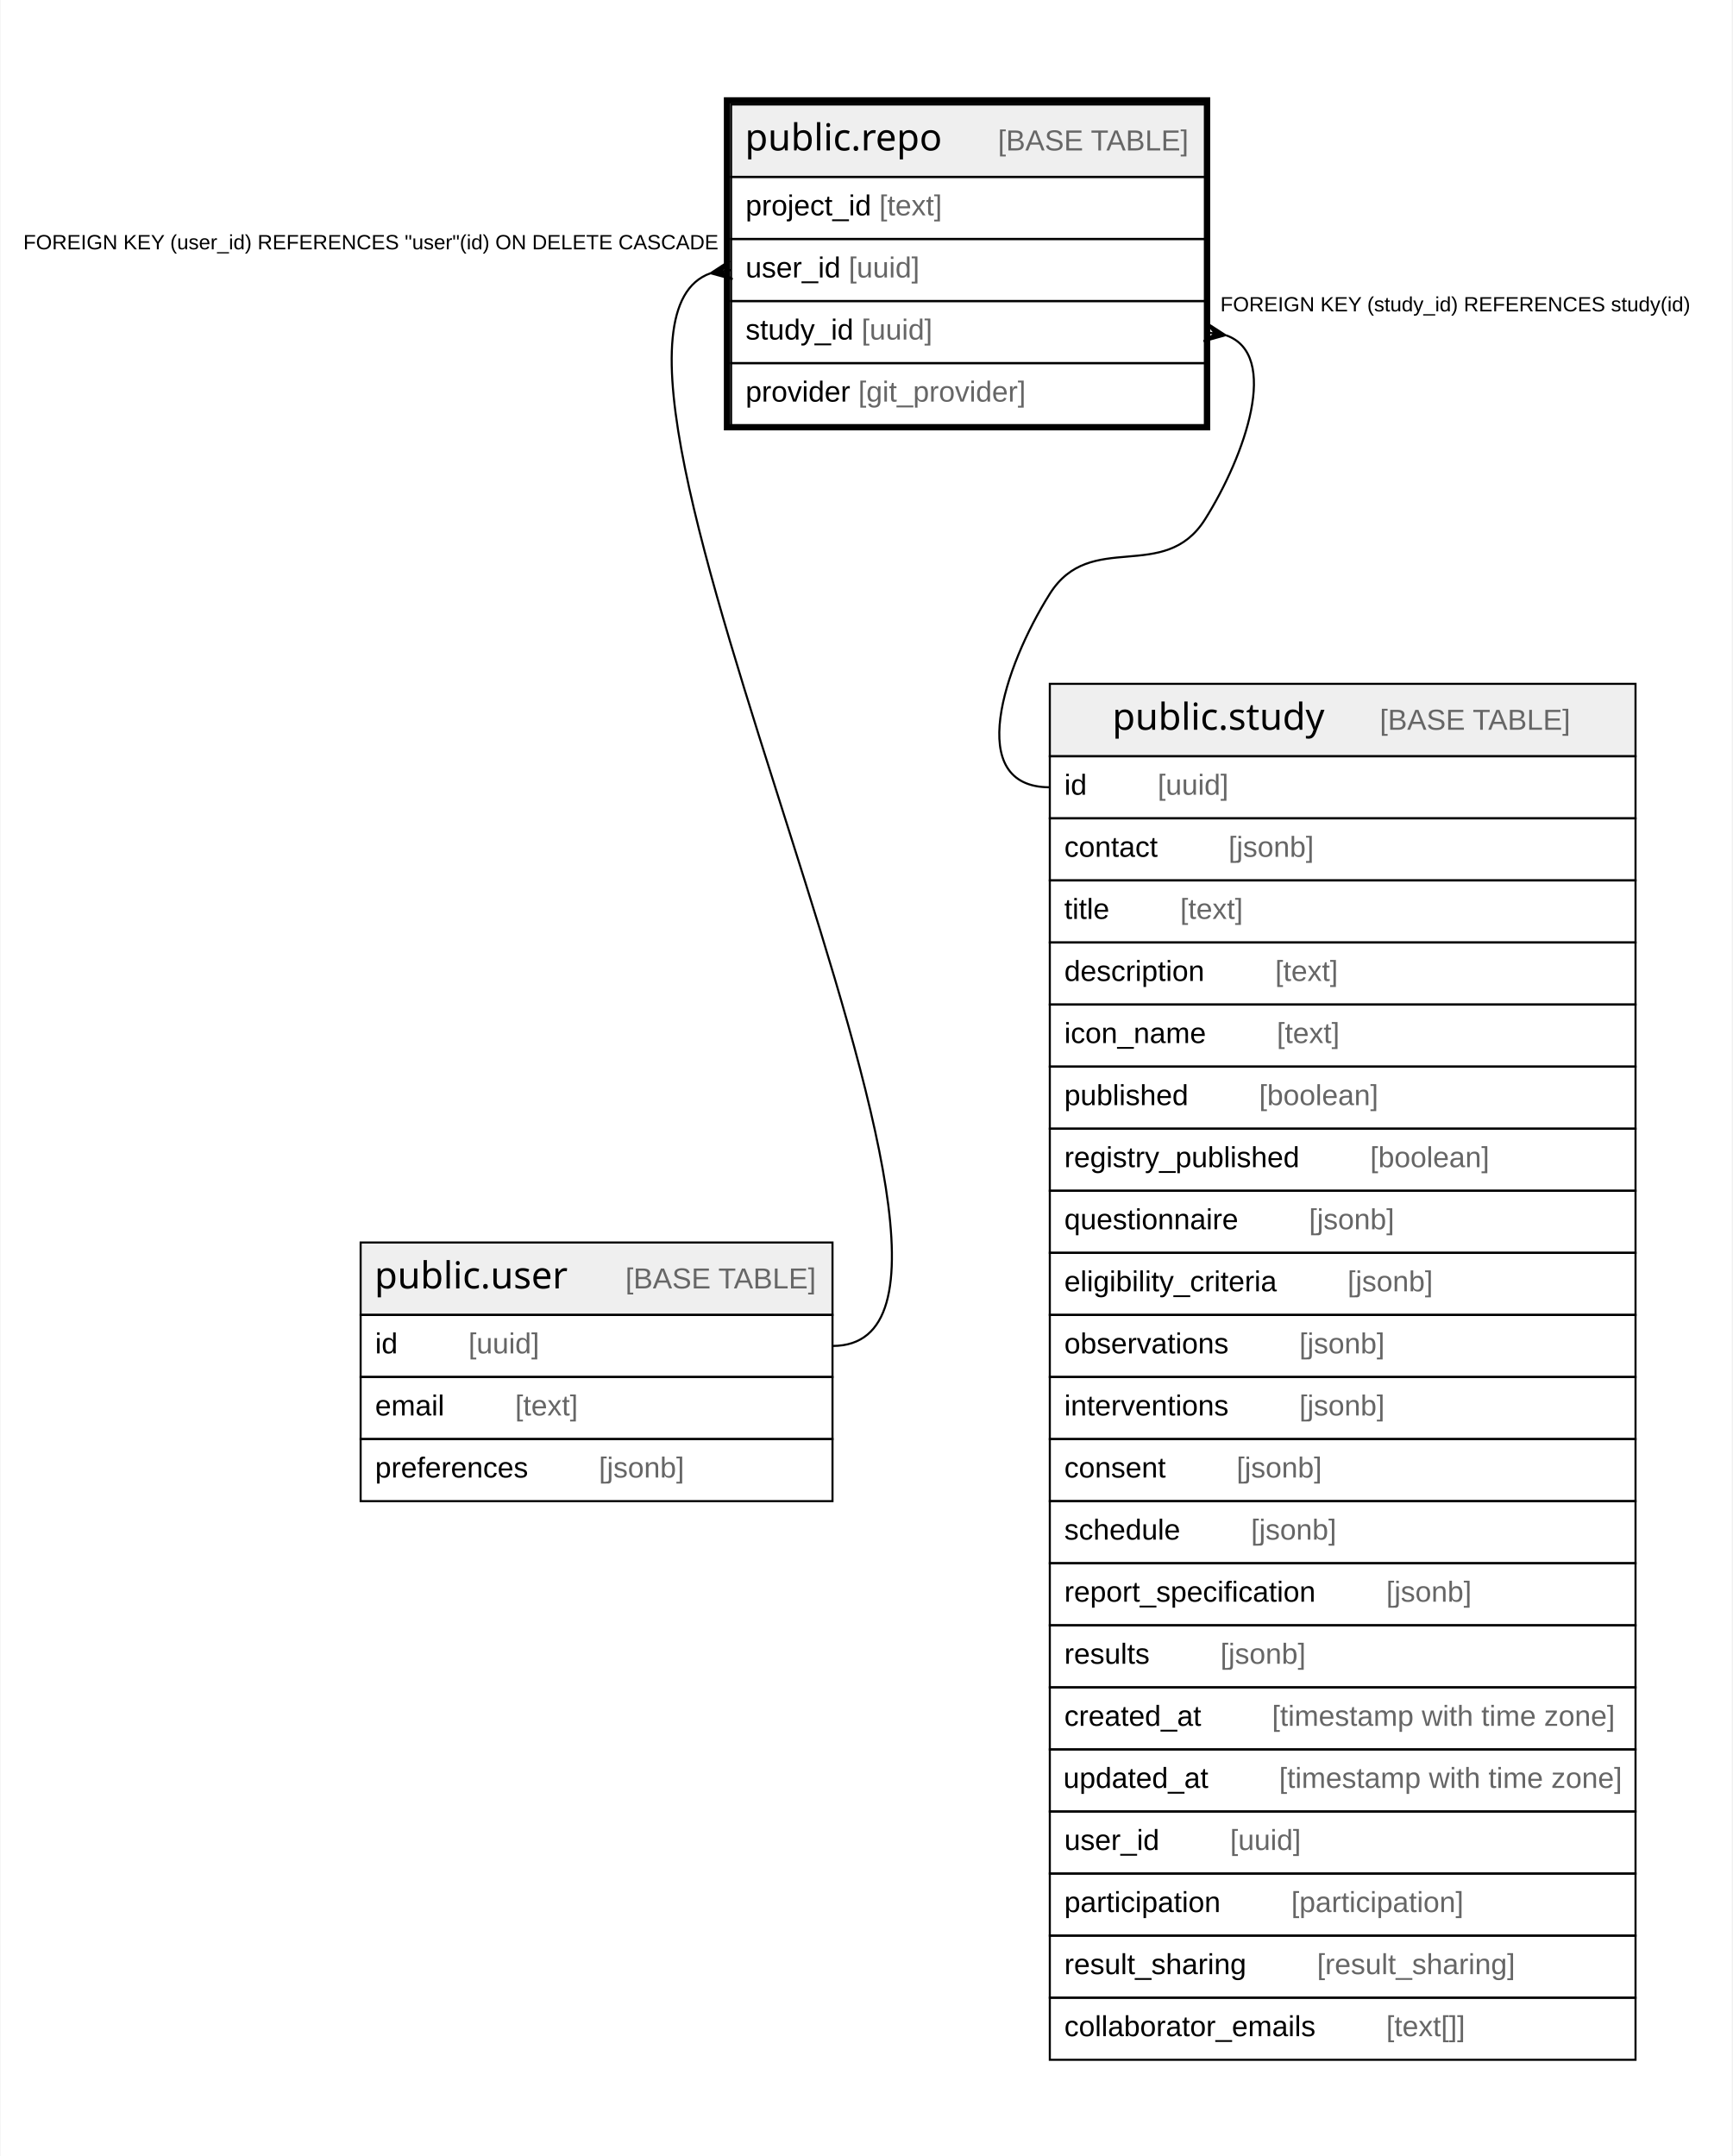
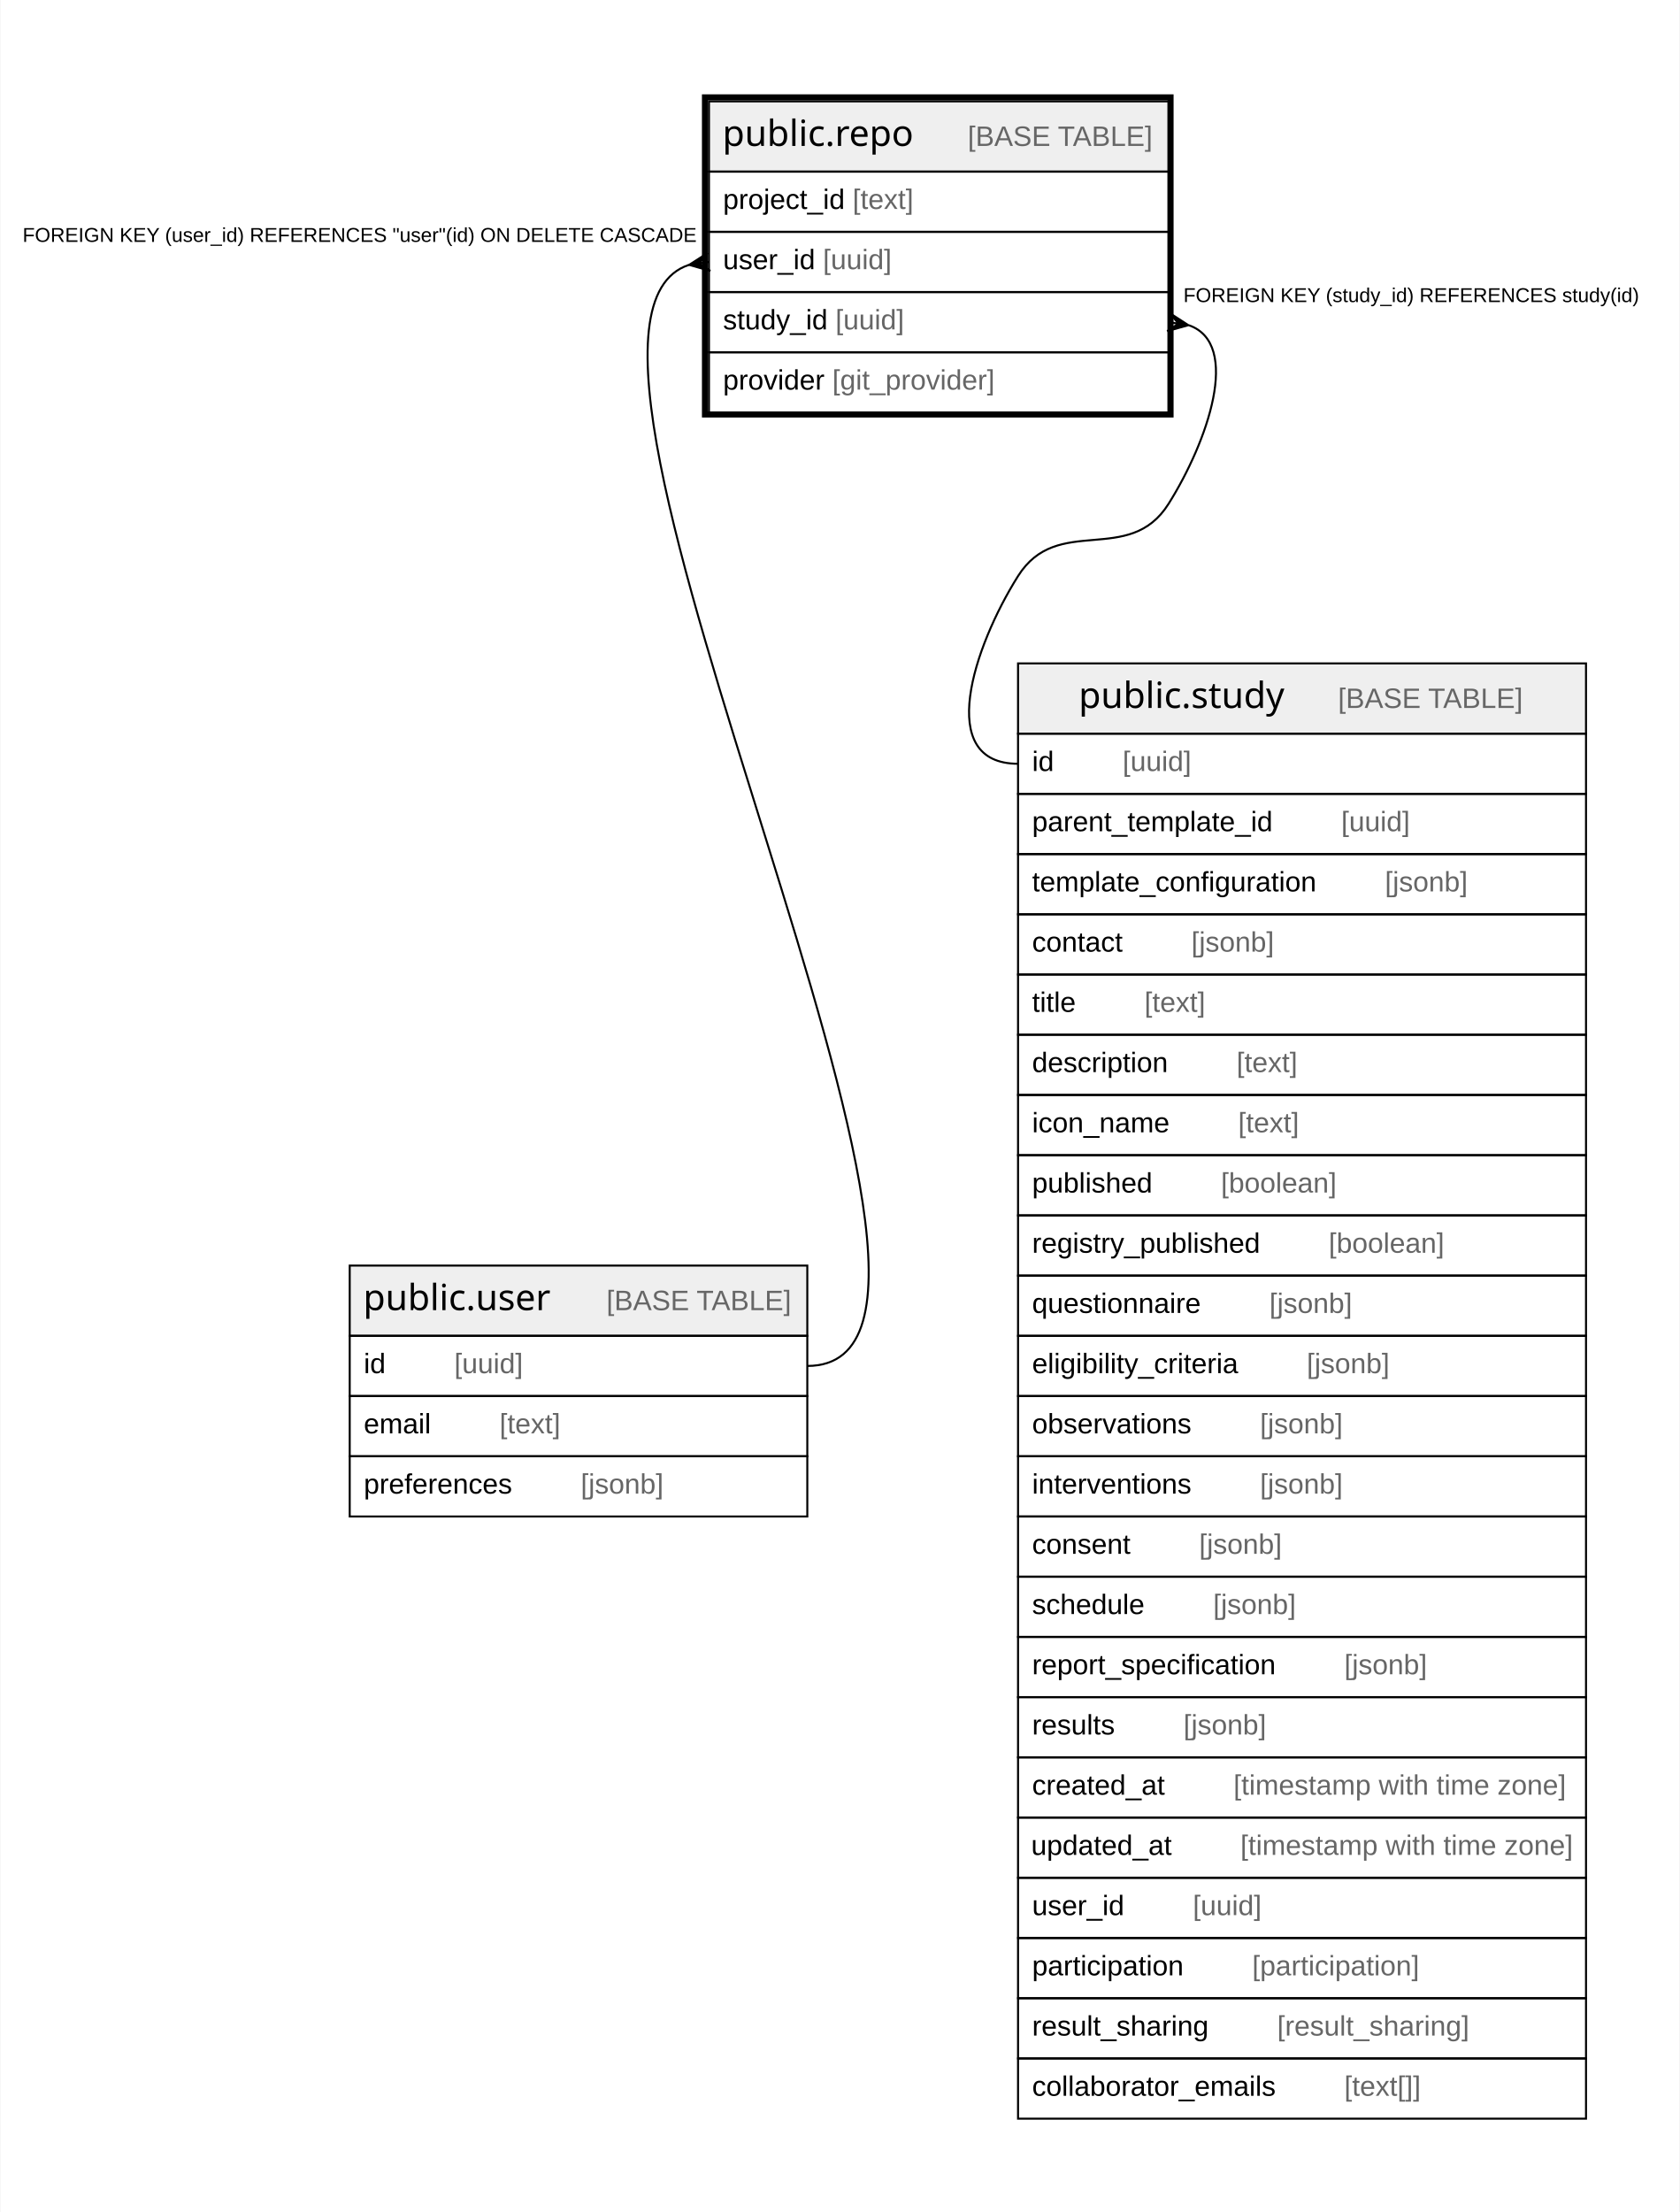
- <svg xmlns="http://www.w3.org/2000/svg" width="837pt" height="1042pt" viewBox="0.00 0.00 836.50 1042.00">
-   <g id="graph0" class="graph" transform="scale(1 1) rotate(0) translate(4 1038)">
-     <polygon fill="#ffffff" stroke="transparent" points="-4,4 -4,-1038 832.5,-1038 832.5,4 -4,4" />
+ <svg xmlns="http://www.w3.org/2000/svg" width="837pt" height="1102pt" viewBox="0.00 0.00 836.50 1102.00">
+   <g id="graph0" class="graph" transform="scale(1 1) rotate(0) translate(4 1098)">
+     <polygon fill="#ffffff" stroke="transparent" points="-4,4 -4,-1098 832.5,-1098 832.5,4 -4,4" />
    <g id="node1" class="node">
-       <polygon fill="#efefef" stroke="transparent" points="349,-952.5 349,-987.5 578,-987.5 578,-952.5 349,-952.5" />
-       <polygon fill="none" stroke="#000000" points="349,-952.5 349,-987.5 578,-987.5 578,-952.5 349,-952.5" />
-       <text text-anchor="start" x="355.706" y="-965.3" font-family="Arial Bold" font-size="18.00" fill="#000000">public.repo</text>
-       <text text-anchor="start" x="443.726" y="-965.3" font-family="Arial" font-size="14.00" fill="#000000">    </text>
-       <text text-anchor="start" x="477.931" y="-965.3" font-family="Arial" font-size="14.00" fill="#666666">[BASE TABLE]</text>
+       <polygon fill="#efefef" stroke="transparent" points="349,-1012.5 349,-1047.5 578,-1047.5 578,-1012.5 349,-1012.5" />
+       <polygon fill="none" stroke="#000000" points="349,-1012.5 349,-1047.5 578,-1047.5 578,-1012.5 349,-1012.5" />
+       <text text-anchor="start" x="355.706" y="-1025.3" font-family="Arial Bold" font-size="18.00" fill="#000000">public.repo</text>
+       <text text-anchor="start" x="443.726" y="-1025.3" font-family="Arial" font-size="14.00" fill="#000000">    </text>
+       <text text-anchor="start" x="477.931" y="-1025.3" font-family="Arial" font-size="14.00" fill="#666666">[BASE TABLE]</text>
+       <polygon fill="none" stroke="#000000" points="349,-982.5 349,-1012.5 578,-1012.5 578,-982.5 349,-982.5" />
+       <text text-anchor="start" x="356" y="-993.9" font-family="Arial" font-size="14.00" fill="#000000">project_id </text>
+       <text text-anchor="start" x="420.568" y="-993.9" font-family="Arial" font-size="14.00" fill="#666666">[text]</text>
+       <polygon fill="none" stroke="#000000" points="349,-952.5 349,-982.5 578,-982.5 578,-952.5 349,-952.5" />
+       <text text-anchor="start" x="356" y="-963.9" font-family="Arial" font-size="14.00" fill="#000000">user_id </text>
+       <text text-anchor="start" x="405.788" y="-963.9" font-family="Arial" font-size="14.00" fill="#666666">[uuid]</text>
      <polygon fill="none" stroke="#000000" points="349,-922.5 349,-952.5 578,-952.5 578,-922.5 349,-922.5" />
-       <text text-anchor="start" x="356" y="-933.9" font-family="Arial" font-size="14.00" fill="#000000">project_id </text>
-       <text text-anchor="start" x="420.568" y="-933.9" font-family="Arial" font-size="14.00" fill="#666666">[text]</text>
+       <text text-anchor="start" x="356" y="-933.9" font-family="Arial" font-size="14.00" fill="#000000">study_id </text>
+       <text text-anchor="start" x="412.018" y="-933.9" font-family="Arial" font-size="14.00" fill="#666666">[uuid]</text>
      <polygon fill="none" stroke="#000000" points="349,-892.5 349,-922.5 578,-922.5 578,-892.5 349,-892.5" />
-       <text text-anchor="start" x="356" y="-903.9" font-family="Arial" font-size="14.00" fill="#000000">user_id </text>
-       <text text-anchor="start" x="405.788" y="-903.9" font-family="Arial" font-size="14.00" fill="#666666">[uuid]</text>
-       <polygon fill="none" stroke="#000000" points="349,-862.5 349,-892.5 578,-892.5 578,-862.5 349,-862.5" />
-       <text text-anchor="start" x="356" y="-873.9" font-family="Arial" font-size="14.00" fill="#000000">study_id </text>
-       <text text-anchor="start" x="412.018" y="-873.9" font-family="Arial" font-size="14.00" fill="#666666">[uuid]</text>
-       <polygon fill="none" stroke="#000000" points="349,-832.5 349,-862.5 578,-862.5 578,-832.5 349,-832.5" />
-       <text text-anchor="start" x="356" y="-843.9" font-family="Arial" font-size="14.00" fill="#000000">provider </text>
-       <text text-anchor="start" x="410.449" y="-843.9" font-family="Arial" font-size="14.00" fill="#666666">[git_provider]</text>
-       <polygon fill="none" stroke="#000000" stroke-width="3" points="347,-831.5 347,-989.5 579,-989.5 579,-831.5 347,-831.5" />
+       <text text-anchor="start" x="356" y="-903.9" font-family="Arial" font-size="14.00" fill="#000000">provider </text>
+       <text text-anchor="start" x="410.449" y="-903.9" font-family="Arial" font-size="14.00" fill="#666666">[git_provider]</text>
+       <polygon fill="none" stroke="#000000" stroke-width="3" points="347,-891.5 347,-1049.5 579,-1049.5 579,-891.5 347,-891.5" />
    </g>
    <g id="node2" class="node">
-       <polygon fill="#efefef" stroke="transparent" points="170,-402.5 170,-437.5 398,-437.5 398,-402.5 170,-402.5" />
-       <polygon fill="none" stroke="#000000" points="170,-402.5 170,-437.5 398,-437.5 398,-402.5 170,-402.5" />
-       <text text-anchor="start" x="176.709" y="-415.3" font-family="Arial Bold" font-size="18.00" fill="#000000">public.user</text>
-       <text text-anchor="start" x="263.723" y="-415.3" font-family="Arial" font-size="14.00" fill="#000000">    </text>
-       <text text-anchor="start" x="297.928" y="-415.3" font-family="Arial" font-size="14.00" fill="#666666">[BASE TABLE]</text>
+       <polygon fill="#efefef" stroke="transparent" points="170,-432.5 170,-467.5 398,-467.5 398,-432.5 170,-432.5" />
+       <polygon fill="none" stroke="#000000" points="170,-432.5 170,-467.5 398,-467.5 398,-432.5 170,-432.5" />
+       <text text-anchor="start" x="176.709" y="-445.3" font-family="Arial Bold" font-size="18.00" fill="#000000">public.user</text>
+       <text text-anchor="start" x="263.723" y="-445.3" font-family="Arial" font-size="14.00" fill="#000000">    </text>
+       <text text-anchor="start" x="297.928" y="-445.3" font-family="Arial" font-size="14.00" fill="#666666">[BASE TABLE]</text>
+       <polygon fill="none" stroke="#000000" points="170,-402.5 170,-432.5 398,-432.5 398,-402.5 170,-402.5" />
+       <text text-anchor="start" x="177" y="-413.9" font-family="Arial" font-size="14.00" fill="#000000">id    </text>
+       <text text-anchor="start" x="222.094" y="-413.9" font-family="Arial" font-size="14.00" fill="#666666">[uuid]</text>
      <polygon fill="none" stroke="#000000" points="170,-372.5 170,-402.5 398,-402.5 398,-372.5 170,-372.5" />
-       <text text-anchor="start" x="177" y="-383.9" font-family="Arial" font-size="14.00" fill="#000000">id    </text>
-       <text text-anchor="start" x="222.094" y="-383.9" font-family="Arial" font-size="14.00" fill="#666666">[uuid]</text>
+       <text text-anchor="start" x="177" y="-383.9" font-family="Arial" font-size="14.00" fill="#000000">email    </text>
+       <text text-anchor="start" x="244.644" y="-383.9" font-family="Arial" font-size="14.00" fill="#666666">[text]</text>
      <polygon fill="none" stroke="#000000" points="170,-342.5 170,-372.5 398,-372.5 398,-342.5 170,-342.5" />
-       <text text-anchor="start" x="177" y="-353.9" font-family="Arial" font-size="14.00" fill="#000000">email    </text>
-       <text text-anchor="start" x="244.644" y="-353.9" font-family="Arial" font-size="14.00" fill="#666666">[text]</text>
-       <polygon fill="none" stroke="#000000" points="170,-312.5 170,-342.5 398,-342.5 398,-312.5 170,-312.5" />
-       <text text-anchor="start" x="177" y="-323.9" font-family="Arial" font-size="14.00" fill="#000000">preferences    </text>
-       <text text-anchor="start" x="285.112" y="-323.9" font-family="Arial" font-size="14.00" fill="#666666">[jsonb]</text>
+       <text text-anchor="start" x="177" y="-353.9" font-family="Arial" font-size="14.00" fill="#000000">preferences    </text>
+       <text text-anchor="start" x="285.112" y="-353.9" font-family="Arial" font-size="14.00" fill="#666666">[jsonb]</text>
    </g>
    <g id="edge1" class="edge">
-       <path fill="none" stroke="#000000" d="M338.99,-905.915C250.64,-874.524 510.327,-387.5 398,-387.5" />
-       <polygon fill="#000000" stroke="#000000" points="339.123,-905.936 348.296,-911.945 344.062,-906.718 349,-907.5 349,-907.5 349,-907.5 344.062,-906.718 349.704,-903.055 339.123,-905.936 339.123,-905.936" />
-       <text text-anchor="start" x="7.005" y="-917.5" font-family="Arial" font-size="10.00" fill="#000000">FOREIGN KEY (user_id) REFERENCES "user"(id) ON DELETE CASCADE</text>
+       <path fill="none" stroke="#000000" d="M338.979,-966.018C243.737,-934.703 516.992,-417.5 398,-417.5" />
+       <polygon fill="#000000" stroke="#000000" points="339.108,-966.037 348.342,-971.952 344.054,-966.769 349,-967.5 349,-967.5 349,-967.5 344.054,-966.769 349.658,-963.048 339.108,-966.037 339.108,-966.037" />
+       <text text-anchor="start" x="7.005" y="-977.5" font-family="Arial" font-size="10.00" fill="#000000">FOREIGN KEY (user_id) REFERENCES "user"(id) ON DELETE CASCADE</text>
    </g>
    <g id="node3" class="node">
-       <polygon fill="#efefef" stroke="transparent" points="503,-672.5 503,-707.5 786,-707.5 786,-672.5 503,-672.5" />
-       <polygon fill="none" stroke="#000000" points="503,-672.5 503,-707.5 786,-707.5 786,-672.5 503,-672.5" />
-       <text text-anchor="start" x="533.204" y="-685.3" font-family="Arial Bold" font-size="18.00" fill="#000000">public.study</text>
-       <text text-anchor="start" x="628.228" y="-685.3" font-family="Arial" font-size="14.00" fill="#000000">    </text>
-       <text text-anchor="start" x="662.433" y="-685.3" font-family="Arial" font-size="14.00" fill="#666666">[BASE TABLE]</text>
+       <polygon fill="#efefef" stroke="transparent" points="503,-732.5 503,-767.5 786,-767.5 786,-732.5 503,-732.5" />
+       <polygon fill="none" stroke="#000000" points="503,-732.5 503,-767.5 786,-767.5 786,-732.5 503,-732.5" />
+       <text text-anchor="start" x="533.204" y="-745.3" font-family="Arial Bold" font-size="18.00" fill="#000000">public.study</text>
+       <text text-anchor="start" x="628.228" y="-745.3" font-family="Arial" font-size="14.00" fill="#000000">    </text>
+       <text text-anchor="start" x="662.433" y="-745.3" font-family="Arial" font-size="14.00" fill="#666666">[BASE TABLE]</text>
+       <polygon fill="none" stroke="#000000" points="503,-702.5 503,-732.5 786,-732.5 786,-702.5 503,-702.5" />
+       <text text-anchor="start" x="510" y="-713.9" font-family="Arial" font-size="14.00" fill="#000000">id    </text>
+       <text text-anchor="start" x="555.094" y="-713.9" font-family="Arial" font-size="14.00" fill="#666666">[uuid]</text>
+       <polygon fill="none" stroke="#000000" points="503,-672.5 503,-702.5 786,-702.5 786,-672.5 503,-672.5" />
+       <text text-anchor="start" x="510" y="-683.9" font-family="Arial" font-size="14.00" fill="#000000">parent_template_id    </text>
+       <text text-anchor="start" x="664.02" y="-683.9" font-family="Arial" font-size="14.00" fill="#666666">[uuid]</text>
      <polygon fill="none" stroke="#000000" points="503,-642.5 503,-672.5 786,-672.5 786,-642.5 503,-642.5" />
-       <text text-anchor="start" x="510" y="-653.9" font-family="Arial" font-size="14.00" fill="#000000">id    </text>
-       <text text-anchor="start" x="555.094" y="-653.9" font-family="Arial" font-size="14.00" fill="#666666">[uuid]</text>
+       <text text-anchor="start" x="510" y="-653.9" font-family="Arial" font-size="14.00" fill="#000000">template_configuration    </text>
+       <text text-anchor="start" x="685.799" y="-653.9" font-family="Arial" font-size="14.00" fill="#666666">[jsonb]</text>
      <polygon fill="none" stroke="#000000" points="503,-612.5 503,-642.5 786,-642.5 786,-612.5 503,-612.5" />
      <text text-anchor="start" x="510" y="-623.9" font-family="Arial" font-size="14.00" fill="#000000">contact    </text>
      <text text-anchor="start" x="589.334" y="-623.9" font-family="Arial" font-size="14.00" fill="#666666">[jsonb]</text>
      <polygon fill="none" stroke="#000000" points="503,-582.5 503,-612.5 786,-612.5 786,-582.5 503,-582.5" />
      <text text-anchor="start" x="510" y="-593.9" font-family="Arial" font-size="14.00" fill="#000000">title    </text>
      <text text-anchor="start" x="565.982" y="-593.9" font-family="Arial" font-size="14.00" fill="#666666">[text]</text>
      <polygon fill="none" stroke="#000000" points="503,-552.5 503,-582.5 786,-582.5 786,-552.5 503,-552.5" />
      <text text-anchor="start" x="510" y="-563.9" font-family="Arial" font-size="14.00" fill="#000000">description    </text>
      <text text-anchor="start" x="611.882" y="-563.9" font-family="Arial" font-size="14.00" fill="#666666">[text]</text>
      <polygon fill="none" stroke="#000000" points="503,-522.5 503,-552.5 786,-552.5 786,-522.5 503,-522.5" />
      <text text-anchor="start" x="510" y="-533.9" font-family="Arial" font-size="14.00" fill="#000000">icon_name    </text>
      <text text-anchor="start" x="612.668" y="-533.9" font-family="Arial" font-size="14.00" fill="#666666">[text]</text>
      <polygon fill="none" stroke="#000000" points="503,-492.5 503,-522.5 786,-522.5 786,-492.5 503,-492.5" />
      <text text-anchor="start" x="510" y="-503.9" font-family="Arial" font-size="14.00" fill="#000000">published    </text>
      <text text-anchor="start" x="604.114" y="-503.9" font-family="Arial" font-size="14.00" fill="#666666">[boolean]</text>
      <polygon fill="none" stroke="#000000" points="503,-462.5 503,-492.5 786,-492.5 786,-462.5 503,-462.5" />
      <text text-anchor="start" x="510" y="-473.9" font-family="Arial" font-size="14.00" fill="#000000">registry_published    </text>
      <text text-anchor="start" x="657.78" y="-473.9" font-family="Arial" font-size="14.00" fill="#666666">[boolean]</text>
      <polygon fill="none" stroke="#000000" points="503,-432.5 503,-462.5 786,-462.5 786,-432.5 503,-432.5" />
      <text text-anchor="start" x="510" y="-443.9" font-family="Arial" font-size="14.00" fill="#000000">questionnaire    </text>
      <text text-anchor="start" x="628.23" y="-443.9" font-family="Arial" font-size="14.00" fill="#666666">[jsonb]</text>
      <polygon fill="none" stroke="#000000" points="503,-402.5 503,-432.5 786,-432.5 786,-402.5 503,-402.5" />
      <text text-anchor="start" x="510" y="-413.9" font-family="Arial" font-size="14.00" fill="#000000">eligibility_criteria    </text>
      <text text-anchor="start" x="646.856" y="-413.9" font-family="Arial" font-size="14.00" fill="#666666">[jsonb]</text>
      <polygon fill="none" stroke="#000000" points="503,-372.5 503,-402.5 786,-402.5 786,-372.5 503,-372.5" />
      <text text-anchor="start" x="510" y="-383.9" font-family="Arial" font-size="14.00" fill="#000000">observations    </text>
      <text text-anchor="start" x="623.558" y="-383.9" font-family="Arial" font-size="14.00" fill="#666666">[jsonb]</text>
      <polygon fill="none" stroke="#000000" points="503,-342.5 503,-372.5 786,-372.5 786,-342.5 503,-342.5" />
      <text text-anchor="start" x="510" y="-353.9" font-family="Arial" font-size="14.00" fill="#000000">interventions    </text>
      <text text-anchor="start" x="623.555" y="-353.9" font-family="Arial" font-size="14.00" fill="#666666">[jsonb]</text>
      <polygon fill="none" stroke="#000000" points="503,-312.5 503,-342.5 786,-342.5 786,-312.5 503,-312.5" />
      <text text-anchor="start" x="510" y="-323.9" font-family="Arial" font-size="14.00" fill="#000000">consent    </text>
      <text text-anchor="start" x="593.226" y="-323.9" font-family="Arial" font-size="14.00" fill="#666666">[jsonb]</text>
      <polygon fill="none" stroke="#000000" points="503,-282.5 503,-312.5 786,-312.5 786,-282.5 503,-282.5" />
      <text text-anchor="start" x="510" y="-293.9" font-family="Arial" font-size="14.00" fill="#000000">schedule    </text>
      <text text-anchor="start" x="600.224" y="-293.9" font-family="Arial" font-size="14.00" fill="#666666">[jsonb]</text>
      <polygon fill="none" stroke="#000000" points="503,-252.5 503,-282.5 786,-282.5 786,-252.5 503,-252.5" />
      <text text-anchor="start" x="510" y="-263.9" font-family="Arial" font-size="14.00" fill="#000000">report_specification    </text>
      <text text-anchor="start" x="665.561" y="-263.9" font-family="Arial" font-size="14.00" fill="#666666">[jsonb]</text>
      <polygon fill="none" stroke="#000000" points="503,-222.5 503,-252.5 786,-252.5 786,-222.5 503,-222.5" />
      <text text-anchor="start" x="510" y="-233.9" font-family="Arial" font-size="14.00" fill="#000000">results    </text>
      <text text-anchor="start" x="585.428" y="-233.9" font-family="Arial" font-size="14.00" fill="#666666">[jsonb]</text>
      <polygon fill="none" stroke="#000000" points="503,-192.5 503,-222.5 786,-222.5 786,-192.5 503,-192.5" />
      <text text-anchor="start" x="510" y="-203.9" font-family="Arial" font-size="14.00" fill="#000000">created_at    </text>
      <text text-anchor="start" x="610.342" y="-203.9" font-family="Arial" font-size="14.00" fill="#666666">[timestamp with time zone]</text>
      <polygon fill="none" stroke="#000000" points="503,-162.5 503,-192.5 786,-192.5 786,-162.5 503,-162.5" />
      <text text-anchor="start" x="509.534" y="-173.9" font-family="Arial" font-size="14.00" fill="#000000">updated_at    </text>
      <text text-anchor="start" x="613.781" y="-173.9" font-family="Arial" font-size="14.00" fill="#666666">[timestamp with time zone]</text>
      <polygon fill="none" stroke="#000000" points="503,-132.5 503,-162.5 786,-162.5 786,-132.5 503,-132.5" />
      <text text-anchor="start" x="510" y="-143.9" font-family="Arial" font-size="14.00" fill="#000000">user_id    </text>
      <text text-anchor="start" x="590.102" y="-143.9" font-family="Arial" font-size="14.00" fill="#666666">[uuid]</text>
      <polygon fill="none" stroke="#000000" points="503,-102.5 503,-132.5 786,-132.5 786,-102.5 503,-102.5" />
      <text text-anchor="start" x="510" y="-113.9" font-family="Arial" font-size="14.00" fill="#000000">participation    </text>
      <text text-anchor="start" x="619.662" y="-113.9" font-family="Arial" font-size="14.00" fill="#666666">[participation]</text>
      <polygon fill="none" stroke="#000000" points="503,-72.5 503,-102.5 786,-102.5 786,-72.5 503,-72.5" />
      <text text-anchor="start" x="510" y="-83.9" font-family="Arial" font-size="14.00" fill="#000000">result_sharing    </text>
      <text text-anchor="start" x="632.108" y="-83.9" font-family="Arial" font-size="14.00" fill="#666666">[result_sharing]</text>
      <polygon fill="none" stroke="#000000" points="503,-42.5 503,-72.5 786,-72.5 786,-42.5 503,-42.5" />
      <text text-anchor="start" x="510" y="-53.9" font-family="Arial" font-size="14.00" fill="#000000">collaborator_emails    </text>
      <text text-anchor="start" x="665.547" y="-53.9" font-family="Arial" font-size="14.00" fill="#666666">[text[]]</text>
    </g>
    <g id="edge2" class="edge">
-       <path fill="none" stroke="#000000" d="M588.148,-875.958C614.525,-866.687 597.329,-817.719 578,-787 558.308,-755.705 522.692,-782.295 503,-751 480.869,-715.828 461.444,-657.5 503,-657.5" />
-       <polygon fill="#000000" stroke="#000000" points="587.886,-875.998 577.324,-873.051 582.943,-876.749 578,-877.5 578,-877.5 578,-877.5 582.943,-876.749 578.676,-881.949 587.886,-875.998 587.886,-875.998" />
-       <text text-anchor="start" x="585.385" y="-887.5" font-family="Arial" font-size="10.00" fill="#000000">FOREIGN KEY (study_id) REFERENCES study(id)</text>
+       <path fill="none" stroke="#000000" d="M588.148,-935.958C614.525,-926.687 597.329,-877.719 578,-847 558.308,-815.705 522.692,-842.295 503,-811 480.869,-775.828 461.444,-717.5 503,-717.5" />
+       <polygon fill="#000000" stroke="#000000" points="587.886,-935.998 577.324,-933.051 582.943,-936.749 578,-937.5 578,-937.5 578,-937.5 582.943,-936.749 578.676,-941.949 587.886,-935.998 587.886,-935.998" />
+       <text text-anchor="start" x="585.385" y="-947.5" font-family="Arial" font-size="10.00" fill="#000000">FOREIGN KEY (study_id) REFERENCES study(id)</text>
    </g>
  </g>
</svg>
